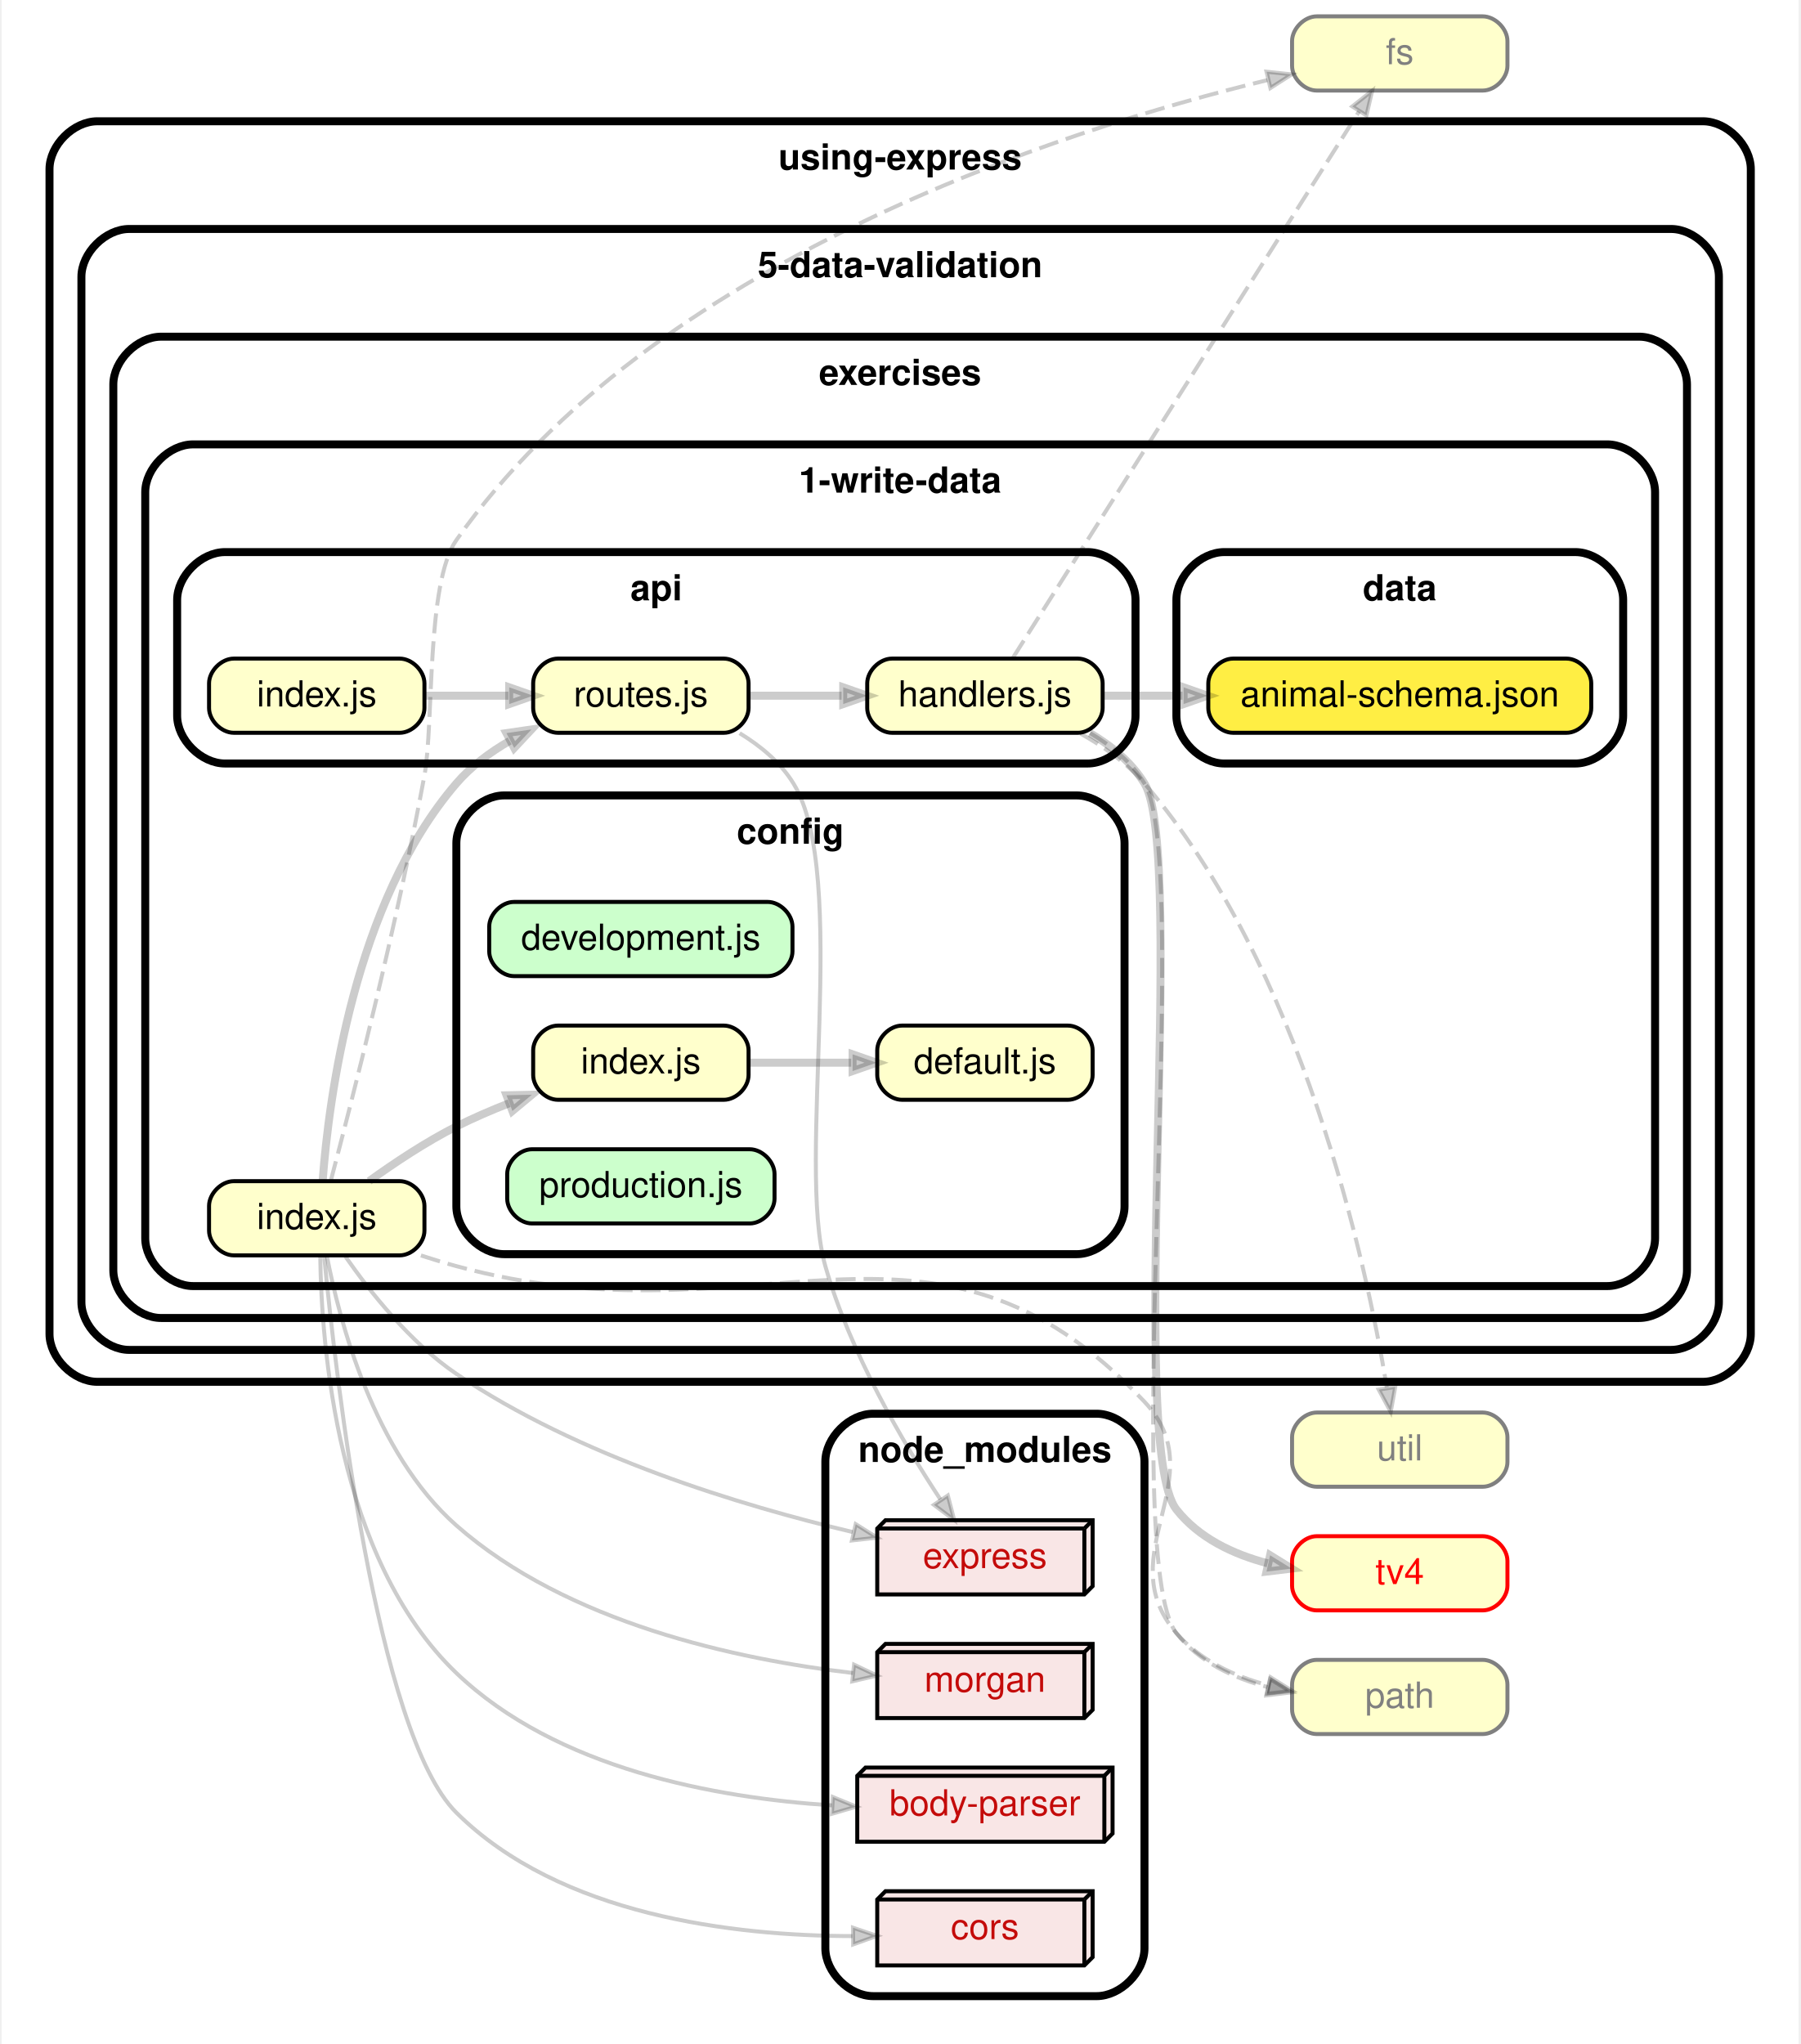
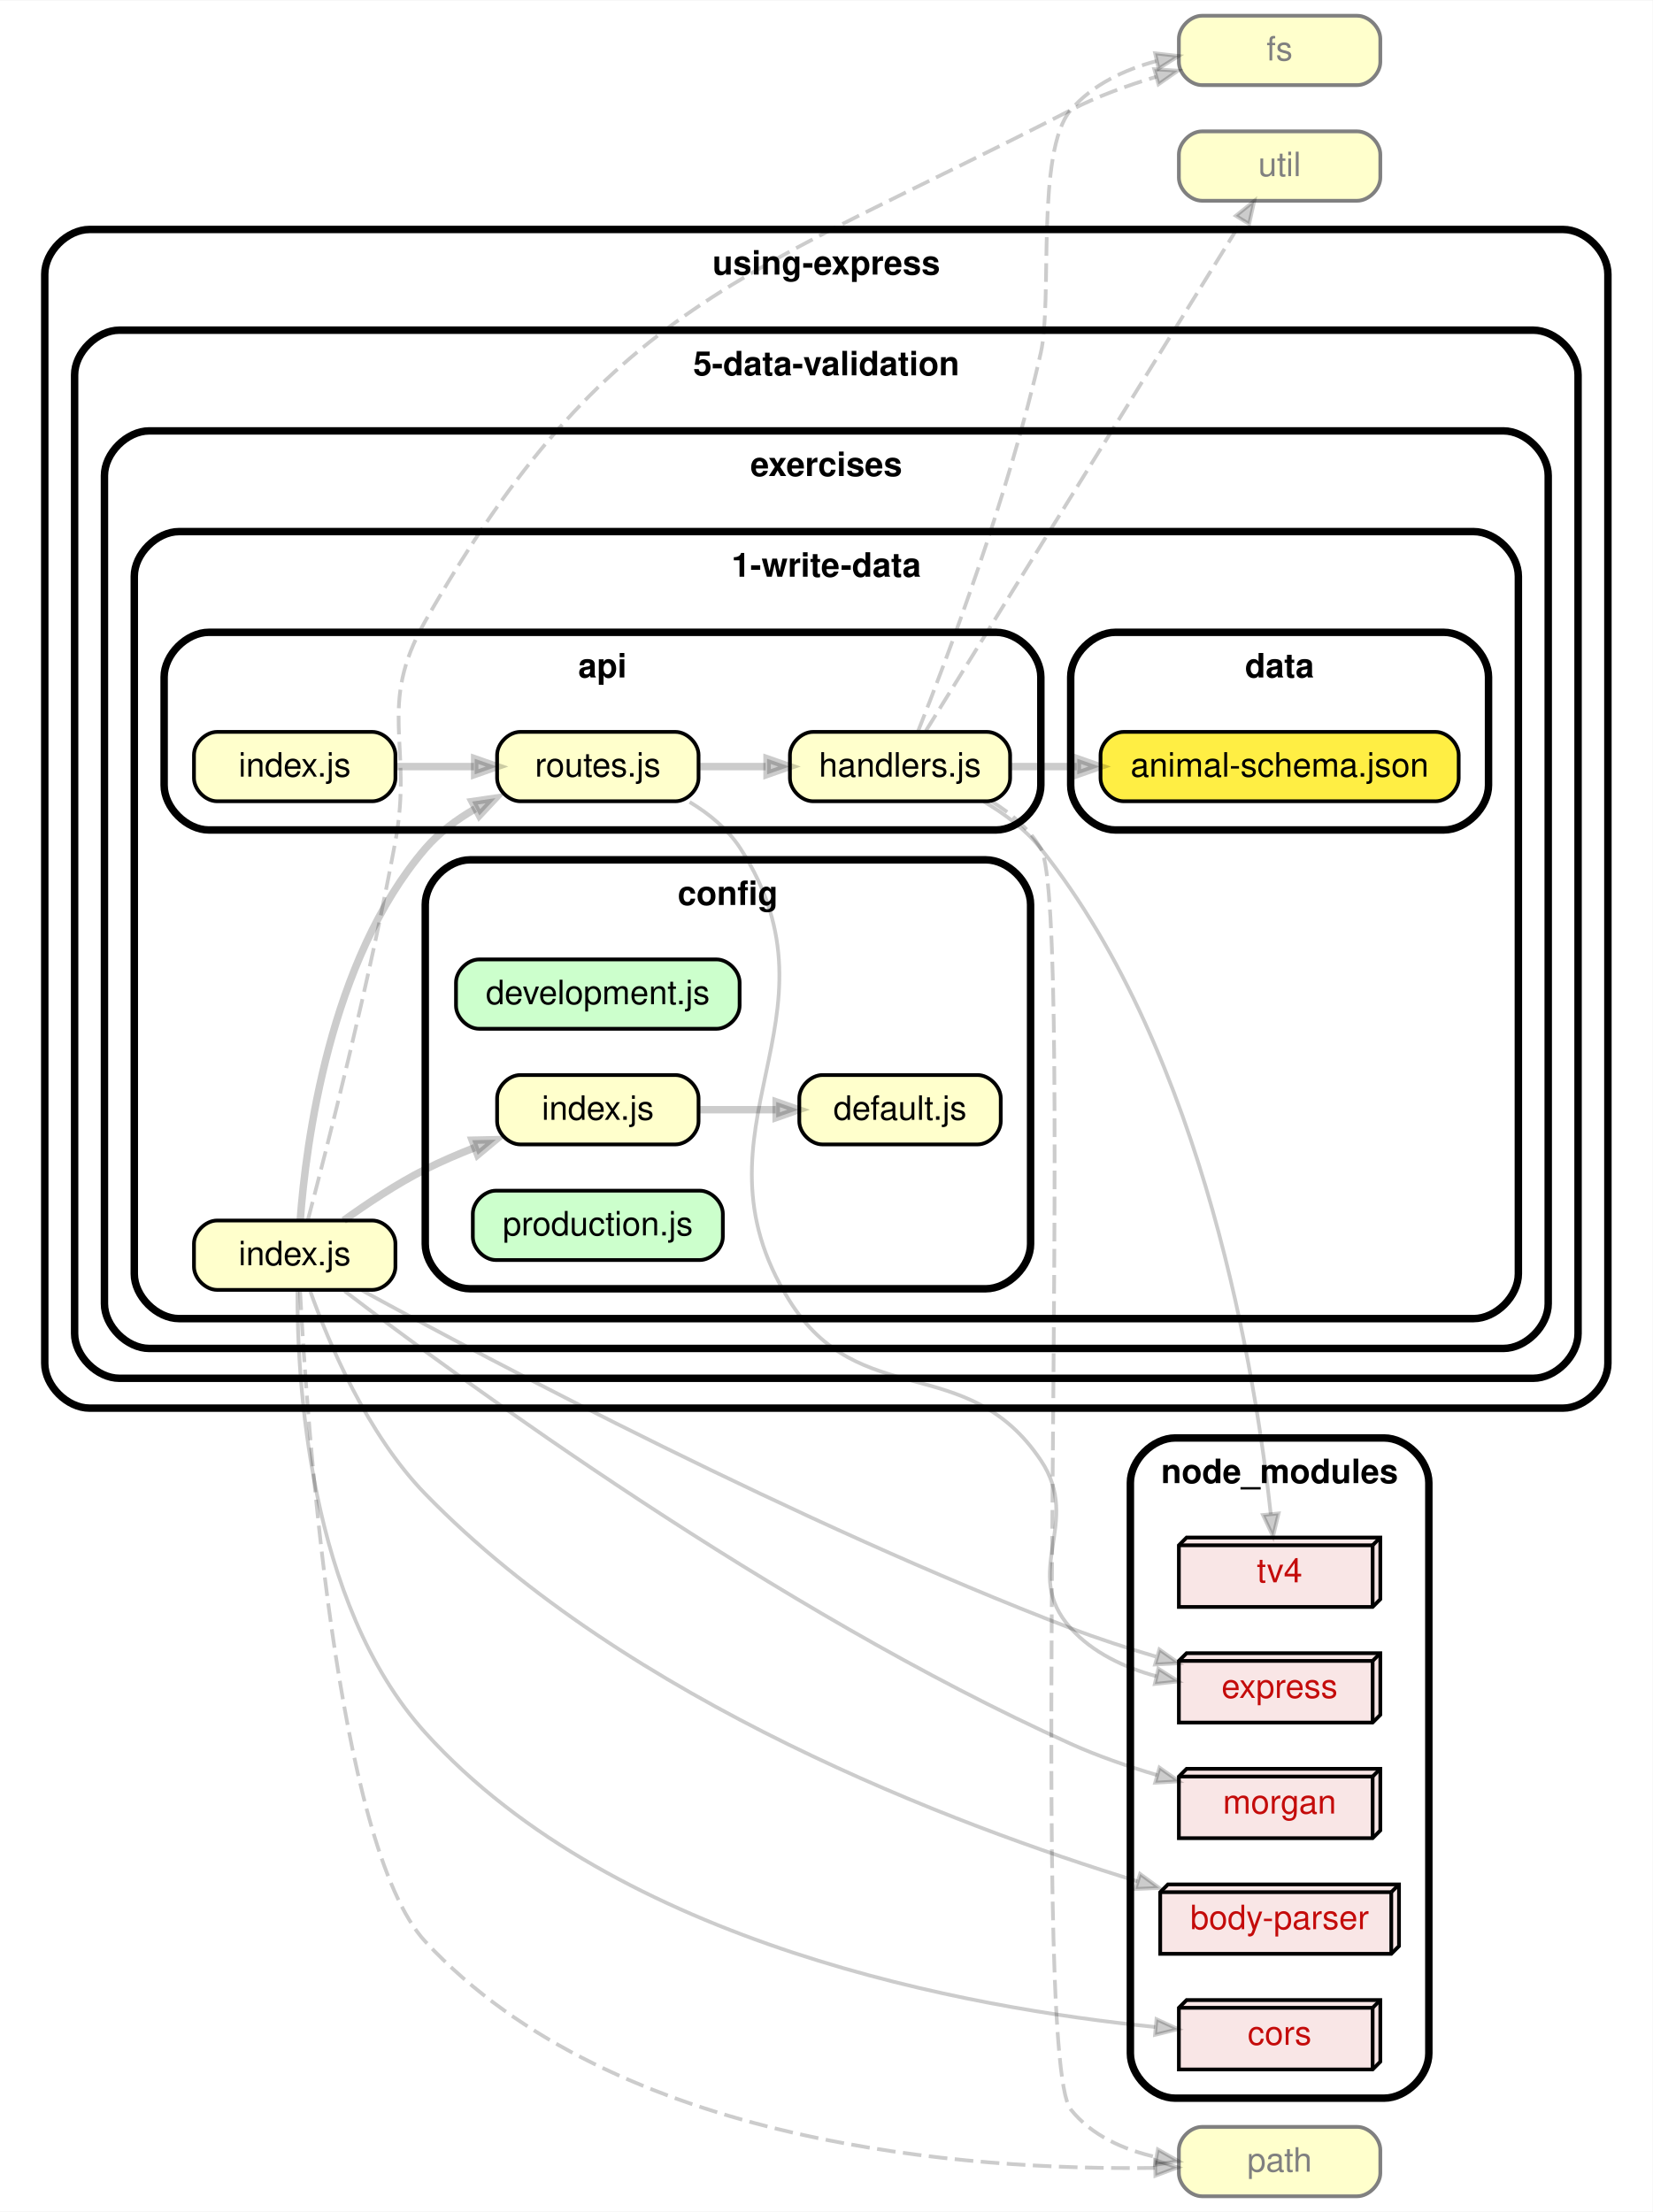
- <svg xmlns="http://www.w3.org/2000/svg" xmlns:xlink="http://www.w3.org/1999/xlink" width="451pt" height="512pt" viewBox="0.00 0.00 450.53 512.40">
-   <g id="graph0" class="graph" transform="scale(1 1) rotate(0) translate(4 508.4)">
-     <polygon fill="white" stroke="transparent" points="-4,4 -4,-508.4 446.53,-508.4 446.53,4 -4,4" />
+ <svg xmlns="http://www.w3.org/2000/svg" xmlns:xlink="http://www.w3.org/1999/xlink" width="443pt" height="593pt" viewBox="0.00 0.00 443.03 592.80">
+   <g id="graph0" class="graph" transform="scale(1 1) rotate(0) translate(4 588.8)">
+     <polygon fill="white" stroke="transparent" points="-4,4 -4,-588.8 439.03,-588.8 439.03,4 -4,4" />
    <g id="clust1" class="cluster">
-       <path fill="#ffffff" stroke="black" stroke-width="2" d="M214.51,-8C214.51,-8 270.52,-8 270.52,-8 276.52,-8 282.52,-14 282.52,-20 282.52,-20 282.52,-142 282.52,-142 282.52,-148 276.52,-154 270.52,-154 270.52,-154 214.51,-154 214.51,-154 208.51,-154 202.51,-148 202.51,-142 202.51,-142 202.51,-20 202.51,-20 202.51,-14 208.51,-8 214.51,-8" />
-       <text text-anchor="middle" x="242.52" y="-141.9" font-family="Helvetica,sans-Serif" font-weight="bold" font-size="9.00">node_modules</text>
+       <path fill="#ffffff" stroke="black" stroke-width="2" d="M311.02,-26.4C311.02,-26.4 367.03,-26.4 367.03,-26.4 373.03,-26.4 379.03,-32.4 379.03,-38.4 379.03,-38.4 379.03,-191.4 379.03,-191.4 379.03,-197.4 373.03,-203.4 367.03,-203.4 367.03,-203.4 311.02,-203.4 311.02,-203.4 305.02,-203.4 299.02,-197.4 299.02,-191.4 299.02,-191.4 299.02,-38.4 299.02,-38.4 299.02,-32.4 305.02,-26.4 311.02,-26.4" />
+       <text text-anchor="middle" x="339.02" y="-191.3" font-family="Helvetica,sans-Serif" font-weight="bold" font-size="9.00">node_modules</text>
    </g>
    <g id="clust2" class="cluster">
-       <path fill="#ffffff" stroke="black" stroke-width="2" d="M20,-162C20,-162 422.53,-162 422.53,-162 428.53,-162 434.53,-168 434.53,-174 434.53,-174 434.53,-466 434.53,-466 434.53,-472 428.53,-478 422.53,-478 422.53,-478 20,-478 20,-478 14,-478 8,-472 8,-466 8,-466 8,-174 8,-174 8,-168 14,-162 20,-162" />
-       <text text-anchor="middle" x="221.26" y="-465.9" font-family="Helvetica,sans-Serif" font-weight="bold" font-size="9.00">using-express</text>
+       <path fill="#ffffff" stroke="black" stroke-width="2" d="M20,-211.4C20,-211.4 415.03,-211.4 415.03,-211.4 421.03,-211.4 427.03,-217.4 427.03,-223.4 427.03,-223.4 427.03,-515.4 427.03,-515.4 427.03,-521.4 421.03,-527.4 415.03,-527.4 415.03,-527.4 20,-527.4 20,-527.4 14,-527.4 8,-521.4 8,-515.4 8,-515.4 8,-223.4 8,-223.4 8,-217.4 14,-211.4 20,-211.4" />
+       <text text-anchor="middle" x="217.51" y="-515.3" font-family="Helvetica,sans-Serif" font-weight="bold" font-size="9.00">using-express</text>
    </g>
    <g id="clust3" class="cluster">
-       <path fill="#ffffff" stroke="black" stroke-width="2" d="M28,-170C28,-170 414.53,-170 414.53,-170 420.53,-170 426.53,-176 426.53,-182 426.53,-182 426.53,-439 426.53,-439 426.53,-445 420.53,-451 414.53,-451 414.53,-451 28,-451 28,-451 22,-451 16,-445 16,-439 16,-439 16,-182 16,-182 16,-176 22,-170 28,-170" />
-       <text text-anchor="middle" x="221.26" y="-438.9" font-family="Helvetica,sans-Serif" font-weight="bold" font-size="9.00">5-data-validation</text>
+       <path fill="#ffffff" stroke="black" stroke-width="2" d="M28,-219.4C28,-219.4 407.03,-219.4 407.03,-219.4 413.03,-219.4 419.03,-225.4 419.03,-231.4 419.03,-231.4 419.03,-488.4 419.03,-488.4 419.03,-494.4 413.03,-500.4 407.03,-500.4 407.03,-500.4 28,-500.4 28,-500.4 22,-500.4 16,-494.4 16,-488.4 16,-488.4 16,-231.4 16,-231.4 16,-225.4 22,-219.4 28,-219.4" />
+       <text text-anchor="middle" x="217.51" y="-488.3" font-family="Helvetica,sans-Serif" font-weight="bold" font-size="9.00">5-data-validation</text>
    </g>
    <g id="clust4" class="cluster">
-       <path fill="#ffffff" stroke="black" stroke-width="2" d="M36,-178C36,-178 406.53,-178 406.53,-178 412.53,-178 418.53,-184 418.53,-190 418.53,-190 418.53,-412 418.53,-412 418.53,-418 412.53,-424 406.53,-424 406.53,-424 36,-424 36,-424 30,-424 24,-418 24,-412 24,-412 24,-190 24,-190 24,-184 30,-178 36,-178" />
-       <text text-anchor="middle" x="221.26" y="-411.9" font-family="Helvetica,sans-Serif" font-weight="bold" font-size="9.00">exercises</text>
+       <path fill="#ffffff" stroke="black" stroke-width="2" d="M36,-227.4C36,-227.4 399.03,-227.4 399.03,-227.4 405.03,-227.4 411.03,-233.4 411.03,-239.4 411.03,-239.4 411.03,-461.4 411.03,-461.4 411.03,-467.4 405.03,-473.4 399.03,-473.4 399.03,-473.4 36,-473.4 36,-473.4 30,-473.4 24,-467.4 24,-461.4 24,-461.4 24,-239.4 24,-239.4 24,-233.4 30,-227.4 36,-227.4" />
+       <text text-anchor="middle" x="217.51" y="-461.3" font-family="Helvetica,sans-Serif" font-weight="bold" font-size="9.00">exercises</text>
    </g>
    <g id="clust5" class="cluster">
-       <path fill="#ffffff" stroke="black" stroke-width="2" d="M44,-186C44,-186 398.53,-186 398.53,-186 404.53,-186 410.53,-192 410.53,-198 410.53,-198 410.53,-385 410.53,-385 410.53,-391 404.53,-397 398.53,-397 398.53,-397 44,-397 44,-397 38,-397 32,-391 32,-385 32,-385 32,-198 32,-198 32,-192 38,-186 44,-186" />
-       <text text-anchor="middle" x="221.26" y="-384.9" font-family="Helvetica,sans-Serif" font-weight="bold" font-size="9.00">1-write-data</text>
+       <path fill="#ffffff" stroke="black" stroke-width="2" d="M44,-235.4C44,-235.4 391.03,-235.4 391.03,-235.4 397.03,-235.4 403.03,-241.4 403.03,-247.4 403.03,-247.4 403.03,-434.4 403.03,-434.4 403.03,-440.4 397.03,-446.4 391.03,-446.4 391.03,-446.4 44,-446.4 44,-446.4 38,-446.4 32,-440.4 32,-434.4 32,-434.4 32,-247.4 32,-247.4 32,-241.4 38,-235.4 44,-235.4" />
+       <text text-anchor="middle" x="217.51" y="-434.3" font-family="Helvetica,sans-Serif" font-weight="bold" font-size="9.00">1-write-data</text>
    </g>
    <g id="clust6" class="cluster">
-       <path fill="#ffffff" stroke="black" stroke-width="2" d="M52,-317C52,-317 268.27,-317 268.27,-317 274.27,-317 280.27,-323 280.27,-329 280.27,-329 280.27,-358 280.27,-358 280.27,-364 274.27,-370 268.27,-370 268.27,-370 52,-370 52,-370 46,-370 40,-364 40,-358 40,-358 40,-329 40,-329 40,-323 46,-317 52,-317" />
-       <text text-anchor="middle" x="160.14" y="-357.9" font-family="Helvetica,sans-Serif" font-weight="bold" font-size="9.00">api</text>
+       <path fill="#ffffff" stroke="black" stroke-width="2" d="M52,-366.4C52,-366.4 263.02,-366.4 263.02,-366.4 269.02,-366.4 275.02,-372.4 275.02,-378.4 275.02,-378.4 275.02,-407.4 275.02,-407.4 275.02,-413.4 269.02,-419.4 263.02,-419.4 263.02,-419.4 52,-419.4 52,-419.4 46,-419.4 40,-413.4 40,-407.4 40,-407.4 40,-378.4 40,-378.4 40,-372.4 46,-366.4 52,-366.4" />
+       <text text-anchor="middle" x="157.51" y="-407.3" font-family="Helvetica,sans-Serif" font-weight="bold" font-size="9.00">api</text>
    </g>
    <g id="clust7" class="cluster">
-       <path fill="#ffffff" stroke="black" stroke-width="2" d="M122,-194C122,-194 265.52,-194 265.52,-194 271.52,-194 277.52,-200 277.52,-206 277.52,-206 277.52,-297 277.52,-297 277.52,-303 271.52,-309 265.52,-309 265.52,-309 122,-309 122,-309 116,-309 110,-303 110,-297 110,-297 110,-206 110,-206 110,-200 116,-194 122,-194" />
-       <text text-anchor="middle" x="193.76" y="-296.9" font-family="Helvetica,sans-Serif" font-weight="bold" font-size="9.00">config</text>
+       <path fill="#ffffff" stroke="black" stroke-width="2" d="M122,-243.4C122,-243.4 260.27,-243.4 260.27,-243.4 266.27,-243.4 272.27,-249.4 272.27,-255.4 272.27,-255.4 272.27,-346.4 272.27,-346.4 272.27,-352.4 266.27,-358.4 260.27,-358.4 260.27,-358.4 122,-358.4 122,-358.4 116,-358.4 110,-352.4 110,-346.4 110,-346.4 110,-255.4 110,-255.4 110,-249.4 116,-243.4 122,-243.4" />
+       <text text-anchor="middle" x="191.13" y="-346.3" font-family="Helvetica,sans-Serif" font-weight="bold" font-size="9.00">config</text>
    </g>
    <g id="clust8" class="cluster">
-       <path fill="#ffffff" stroke="black" stroke-width="2" d="M302.52,-317C302.52,-317 390.53,-317 390.53,-317 396.53,-317 402.53,-323 402.53,-329 402.53,-329 402.53,-358 402.53,-358 402.53,-364 396.53,-370 390.53,-370 390.53,-370 302.52,-370 302.52,-370 296.52,-370 290.52,-364 290.52,-358 290.52,-358 290.52,-329 290.52,-329 290.52,-323 296.52,-317 302.52,-317" />
-       <text text-anchor="middle" x="346.52" y="-357.9" font-family="Helvetica,sans-Serif" font-weight="bold" font-size="9.00">data</text>
+       <path fill="#ffffff" stroke="black" stroke-width="2" d="M295.02,-366.4C295.02,-366.4 383.03,-366.4 383.03,-366.4 389.03,-366.4 395.03,-372.4 395.03,-378.4 395.03,-378.4 395.03,-407.4 395.03,-407.4 395.03,-413.4 389.03,-419.4 383.03,-419.4 383.03,-419.4 295.02,-419.4 295.02,-419.4 289.02,-419.4 283.02,-413.4 283.02,-407.4 283.02,-407.4 283.02,-378.4 283.02,-378.4 283.02,-372.4 289.02,-366.4 295.02,-366.4" />
+       <text text-anchor="middle" x="339.02" y="-407.3" font-family="Helvetica,sans-Serif" font-weight="bold" font-size="9.00">data</text>
    </g>
    <g id="node1" class="node">
-       <path fill="#ffffcc" stroke="grey" d="M367.32,-504.3C367.32,-504.3 325.72,-504.3 325.72,-504.3 322.62,-504.3 319.52,-501.2 319.52,-498.1 319.52,-498.1 319.52,-491.9 319.52,-491.9 319.52,-488.8 322.62,-485.7 325.72,-485.7 325.72,-485.7 367.32,-485.7 367.32,-485.7 370.42,-485.7 373.52,-488.8 373.52,-491.9 373.52,-491.9 373.52,-498.1 373.52,-498.1 373.52,-501.2 370.42,-504.3 367.32,-504.3" />
-       <text text-anchor="middle" x="346.52" y="-492.3" font-family="Helvetica,sans-Serif" font-size="9.00" fill="grey">fs</text>
+       <path fill="#ffffcc" stroke="grey" d="M359.82,-584.7C359.82,-584.7 318.22,-584.7 318.22,-584.7 315.12,-584.7 312.02,-581.6 312.02,-578.5 312.02,-578.5 312.02,-572.3 312.02,-572.3 312.02,-569.2 315.12,-566.1 318.22,-566.1 318.22,-566.1 359.82,-566.1 359.82,-566.1 362.92,-566.1 366.02,-569.2 366.02,-572.3 366.02,-572.3 366.02,-578.5 366.02,-578.5 366.02,-581.6 362.92,-584.7 359.82,-584.7" />
+       <text text-anchor="middle" x="339.02" y="-572.7" font-family="Helvetica,sans-Serif" font-size="9.00" fill="grey">fs</text>
    </g>
    <g id="node2" class="node">
      <g id="a_node2">
        <a xlink:href="node_modules/body-parser" xlink:title="body-parser">
-           <polygon fill="#c40b0a" fill-opacity="0.102" stroke="black" points="274.52,-65.3 212.58,-65.3 210.51,-63.23 210.51,-46.7 272.46,-46.7 274.52,-48.77 274.52,-65.3" />
-           <polyline fill="none" stroke="black" points="272.46,-63.23 210.51,-63.23 " />
-           <polyline fill="none" stroke="black" points="272.46,-63.23 272.46,-46.7 " />
-           <polyline fill="none" stroke="black" points="272.46,-63.23 274.52,-65.3 " />
-           <text text-anchor="middle" x="242.52" y="-53.3" font-family="Helvetica,sans-Serif" font-size="9.00" fill="#c40b0a">body-parser</text>
+           <polygon fill="#c40b0a" fill-opacity="0.102" stroke="black" points="371.03,-83.7 309.08,-83.7 307.02,-81.63 307.02,-65.1 368.96,-65.1 371.03,-67.17 371.03,-83.7" />
+           <polyline fill="none" stroke="black" points="368.96,-81.63 307.02,-81.63 " />
+           <polyline fill="none" stroke="black" points="368.96,-81.63 368.96,-65.1 " />
+           <polyline fill="none" stroke="black" points="368.96,-81.63 371.03,-83.7 " />
+           <text text-anchor="middle" x="339.02" y="-71.7" font-family="Helvetica,sans-Serif" font-size="9.00" fill="#c40b0a">body-parser</text>
        </a>
      </g>
    </g>
    <g id="node3" class="node">
      <g id="a_node3">
        <a xlink:href="node_modules/cors" xlink:title="cors">
-           <polygon fill="#c40b0a" fill-opacity="0.102" stroke="black" points="269.52,-34.3 217.58,-34.3 215.52,-32.23 215.52,-15.7 267.45,-15.7 269.52,-17.77 269.52,-34.3" />
-           <polyline fill="none" stroke="black" points="267.45,-32.23 215.52,-32.23 " />
-           <polyline fill="none" stroke="black" points="267.45,-32.23 267.45,-15.7 " />
-           <polyline fill="none" stroke="black" points="267.45,-32.23 269.52,-34.3 " />
-           <text text-anchor="middle" x="242.52" y="-22.3" font-family="Helvetica,sans-Serif" font-size="9.00" fill="#c40b0a">cors</text>
+           <polygon fill="#c40b0a" fill-opacity="0.102" stroke="black" points="366.02,-52.7 314.09,-52.7 312.02,-50.63 312.02,-34.1 363.96,-34.1 366.02,-36.17 366.02,-52.7" />
+           <polyline fill="none" stroke="black" points="363.96,-50.63 312.02,-50.63 " />
+           <polyline fill="none" stroke="black" points="363.96,-50.63 363.96,-34.1 " />
+           <polyline fill="none" stroke="black" points="363.96,-50.63 366.02,-52.7 " />
+           <text text-anchor="middle" x="339.02" y="-40.7" font-family="Helvetica,sans-Serif" font-size="9.00" fill="#c40b0a">cors</text>
        </a>
      </g>
    </g>
    <g id="node4" class="node">
      <g id="a_node4">
        <a xlink:href="node_modules/express" xlink:title="express">
-           <polygon fill="#c40b0a" fill-opacity="0.102" stroke="black" points="269.52,-127.3 217.58,-127.3 215.52,-125.23 215.52,-108.7 267.45,-108.7 269.52,-110.77 269.52,-127.3" />
-           <polyline fill="none" stroke="black" points="267.45,-125.23 215.52,-125.23 " />
-           <polyline fill="none" stroke="black" points="267.45,-125.23 267.45,-108.7 " />
-           <polyline fill="none" stroke="black" points="267.45,-125.23 269.52,-127.3 " />
-           <text text-anchor="middle" x="242.52" y="-115.3" font-family="Helvetica,sans-Serif" font-size="9.00" fill="#c40b0a">express</text>
+           <polygon fill="#c40b0a" fill-opacity="0.102" stroke="black" points="366.02,-145.7 314.09,-145.7 312.02,-143.63 312.02,-127.1 363.96,-127.1 366.02,-129.17 366.02,-145.7" />
+           <polyline fill="none" stroke="black" points="363.96,-143.63 312.02,-143.63 " />
+           <polyline fill="none" stroke="black" points="363.96,-143.63 363.96,-127.1 " />
+           <polyline fill="none" stroke="black" points="363.96,-143.63 366.02,-145.7 " />
+           <text text-anchor="middle" x="339.02" y="-133.7" font-family="Helvetica,sans-Serif" font-size="9.00" fill="#c40b0a">express</text>
        </a>
      </g>
    </g>
    <g id="node5" class="node">
      <g id="a_node5">
        <a xlink:href="node_modules/morgan" xlink:title="morgan">
-           <polygon fill="#c40b0a" fill-opacity="0.102" stroke="black" points="269.52,-96.3 217.58,-96.3 215.52,-94.23 215.52,-77.7 267.45,-77.7 269.52,-79.77 269.52,-96.3" />
-           <polyline fill="none" stroke="black" points="267.45,-94.23 215.52,-94.23 " />
-           <polyline fill="none" stroke="black" points="267.45,-94.23 267.45,-77.7 " />
-           <polyline fill="none" stroke="black" points="267.45,-94.23 269.52,-96.3 " />
-           <text text-anchor="middle" x="242.52" y="-84.3" font-family="Helvetica,sans-Serif" font-size="9.00" fill="#c40b0a">morgan</text>
+           <polygon fill="#c40b0a" fill-opacity="0.102" stroke="black" points="366.02,-114.7 314.09,-114.7 312.02,-112.63 312.02,-96.1 363.96,-96.1 366.02,-98.17 366.02,-114.7" />
+           <polyline fill="none" stroke="black" points="363.96,-112.63 312.02,-112.63 " />
+           <polyline fill="none" stroke="black" points="363.96,-112.63 363.96,-96.1 " />
+           <polyline fill="none" stroke="black" points="363.96,-112.63 366.02,-114.7 " />
+           <text text-anchor="middle" x="339.02" y="-102.7" font-family="Helvetica,sans-Serif" font-size="9.00" fill="#c40b0a">morgan</text>
        </a>
      </g>
    </g>
    <g id="node6" class="node">
-       <path fill="#ffffcc" stroke="grey" d="M367.32,-92.3C367.32,-92.3 325.72,-92.3 325.72,-92.3 322.62,-92.3 319.52,-89.2 319.52,-86.1 319.52,-86.1 319.52,-79.9 319.52,-79.9 319.52,-76.8 322.62,-73.7 325.72,-73.7 325.72,-73.7 367.32,-73.7 367.32,-73.7 370.42,-73.7 373.52,-76.8 373.52,-79.9 373.52,-79.9 373.52,-86.1 373.52,-86.1 373.52,-89.2 370.42,-92.3 367.32,-92.3" />
-       <text text-anchor="middle" x="346.52" y="-80.3" font-family="Helvetica,sans-Serif" font-size="9.00" fill="grey">path</text>
+       <g id="a_node6">
+         <a xlink:href="node_modules/tv4" xlink:title="tv4">
+           <polygon fill="#c40b0a" fill-opacity="0.102" stroke="black" points="366.02,-176.7 314.09,-176.7 312.02,-174.63 312.02,-158.1 363.96,-158.1 366.02,-160.17 366.02,-176.7" />
+           <polyline fill="none" stroke="black" points="363.96,-174.63 312.02,-174.63 " />
+           <polyline fill="none" stroke="black" points="363.96,-174.63 363.96,-158.1 " />
+           <polyline fill="none" stroke="black" points="363.96,-174.63 366.02,-176.7 " />
+           <text text-anchor="middle" x="339.02" y="-164.7" font-family="Helvetica,sans-Serif" font-size="9.00" fill="#c40b0a">tv4</text>
+         </a>
+       </g>
    </g>
    <g id="node7" class="node">
-       <path fill="#ffffcc" stroke="red" d="M367.32,-123.3C367.32,-123.3 325.72,-123.3 325.72,-123.3 322.62,-123.3 319.52,-120.2 319.52,-117.1 319.52,-117.1 319.52,-110.9 319.52,-110.9 319.52,-107.8 322.62,-104.7 325.72,-104.7 325.72,-104.7 367.32,-104.7 367.32,-104.7 370.42,-104.7 373.52,-107.8 373.52,-110.9 373.52,-110.9 373.52,-117.1 373.52,-117.1 373.52,-120.2 370.42,-123.3 367.32,-123.3" />
-       <text text-anchor="middle" x="346.52" y="-111.3" font-family="Helvetica,sans-Serif" font-size="9.00" fill="red">tv4</text>
+       <path fill="#ffffcc" stroke="grey" d="M359.82,-18.7C359.82,-18.7 318.22,-18.7 318.22,-18.7 315.12,-18.7 312.02,-15.6 312.02,-12.5 312.02,-12.5 312.02,-6.3 312.02,-6.3 312.02,-3.2 315.12,-0.1 318.22,-0.1 318.22,-0.1 359.82,-0.1 359.82,-0.1 362.92,-0.1 366.02,-3.2 366.02,-6.3 366.02,-6.3 366.02,-12.5 366.02,-12.5 366.02,-15.6 362.92,-18.7 359.82,-18.7" />
+       <text text-anchor="middle" x="339.02" y="-6.7" font-family="Helvetica,sans-Serif" font-size="9.00" fill="grey">path</text>
    </g>
    <g id="node8" class="node">
      <g id="a_node8">
        <a xlink:href="using-express/5-data-validation/exercises/1-write-data/api/handlers.js" xlink:title="handlers.js">
-           <path fill="#ffffcc" stroke="black" d="M265.83,-343.3C265.83,-343.3 219.21,-343.3 219.21,-343.3 216.11,-343.3 213.01,-340.2 213.01,-337.1 213.01,-337.1 213.01,-330.9 213.01,-330.9 213.01,-327.8 216.11,-324.7 219.21,-324.7 219.21,-324.7 265.83,-324.7 265.83,-324.7 268.93,-324.7 272.03,-327.8 272.03,-330.9 272.03,-330.9 272.03,-337.1 272.03,-337.1 272.03,-340.2 268.93,-343.3 265.83,-343.3" />
-           <text text-anchor="middle" x="242.52" y="-331.3" font-family="Helvetica,sans-Serif" font-size="9.00">handlers.js</text>
+           <path fill="#ffffcc" stroke="black" d="M260.58,-392.7C260.58,-392.7 213.96,-392.7 213.96,-392.7 210.86,-392.7 207.76,-389.6 207.76,-386.5 207.76,-386.5 207.76,-380.3 207.76,-380.3 207.76,-377.2 210.86,-374.1 213.96,-374.1 213.96,-374.1 260.58,-374.1 260.58,-374.1 263.68,-374.1 266.78,-377.2 266.78,-380.3 266.78,-380.3 266.78,-386.5 266.78,-386.5 266.78,-389.6 263.68,-392.7 260.58,-392.7" />
+           <text text-anchor="middle" x="237.27" y="-380.7" font-family="Helvetica,sans-Serif" font-size="9.00">handlers.js</text>
        </a>
      </g>
    </g>
    <g id="edge2" class="edge">
-       <path fill="none" stroke="#000000" stroke-dasharray="5,2" stroke-opacity="0.2" d="M249.59,-343.59C266.78,-370.72 315.85,-448.16 336.35,-480.52" />
-       <polygon fill="#000000" fill-opacity="0.2" stroke="#000000" stroke-opacity="0.2" points="334.62,-481.72 339.61,-485.66 338.17,-479.47 334.62,-481.72" />
+       <path fill="none" stroke="#000000" stroke-dasharray="5,2" stroke-opacity="0.2" d="M242.05,-392.73C249.56,-411.59 266.34,-455.78 275.02,-494.4 278.21,-508.6 273.59,-548.32 283.02,-559.4 288.83,-566.23 297.38,-570.23 306.01,-572.55" />
+       <polygon fill="#000000" fill-opacity="0.2" stroke="#000000" stroke-opacity="0.2" points="305.65,-574.63 311.96,-573.91 306.58,-570.53 305.65,-574.63" />
+     </g>
+     <g id="edge4" class="edge">
+       <path fill="none" stroke="#000000" stroke-opacity="0.2" d="M259.71,-374.02C265.33,-370.72 270.94,-366.52 275.02,-361.4 319.27,-305.86 332.85,-218.3 336.66,-182.96" />
+       <polygon fill="#000000" fill-opacity="0.2" stroke="#000000" stroke-opacity="0.2" points="338.75,-183.17 337.27,-176.99 334.57,-182.75 338.75,-183.17" />
    </g>
    <g id="edge3" class="edge">
-       <path fill="none" stroke="#000000" stroke-dasharray="5,2" stroke-opacity="0.2" d="M268.88,-324.63C274.26,-321.45 279.28,-317.31 282.52,-312 294.85,-291.78 275.95,-117.67 290.52,-99 296.09,-91.87 304.65,-87.78 313.37,-85.48" />
-       <polygon fill="#000000" fill-opacity="0.2" stroke="#000000" stroke-opacity="0.2" points="313.99,-87.49 319.4,-84.16 313.09,-83.39 313.99,-87.49" />
-     </g>
-     <g id="edge4" class="edge">
-       <path fill="none" stroke="#000000" stroke-width="2" stroke-opacity="0.2" d="M268.86,-324.62C274.24,-321.44 279.27,-317.3 282.52,-312 293.11,-294.75 278.02,-145.92 290.52,-130 296.11,-122.88 304.68,-118.8 313.4,-116.5" />
-       <polygon fill="#000000" fill-opacity="0.2" stroke="#000000" stroke-width="2" stroke-opacity="0.2" points="314.01,-118.52 319.42,-115.18 313.11,-114.42 314.01,-118.52" />
+       <path fill="none" stroke="#000000" stroke-dasharray="5,2" stroke-opacity="0.2" d="M261.87,-374.03C267.08,-370.82 271.95,-366.67 275.02,-361.4 284.48,-345.17 271.32,-38.09 283.02,-23.4 288.61,-16.39 297.17,-12.59 305.89,-10.61" />
+       <polygon fill="#000000" fill-opacity="0.2" stroke="#000000" stroke-opacity="0.2" points="306.39,-12.65 311.92,-9.51 305.64,-8.52 306.39,-12.65" />
    </g>
    <g id="node9" class="node">
      <g id="a_node9">
        <a xlink:href="using-express/5-data-validation/exercises/1-write-data/data/animal-schema.json" xlink:title="animal-schema.json">
-           <path fill="#ffee44" stroke="black" d="M388.33,-343.3C388.33,-343.3 304.72,-343.3 304.72,-343.3 301.62,-343.3 298.52,-340.2 298.52,-337.1 298.52,-337.1 298.52,-330.9 298.52,-330.9 298.52,-327.8 301.62,-324.7 304.72,-324.7 304.72,-324.7 388.33,-324.7 388.33,-324.7 391.43,-324.7 394.53,-327.8 394.53,-330.9 394.53,-330.9 394.53,-337.1 394.53,-337.1 394.53,-340.2 391.43,-343.3 388.33,-343.3" />
-           <text text-anchor="middle" x="346.52" y="-331.3" font-family="Helvetica,sans-Serif" font-size="9.00">animal-schema.json</text>
+           <path fill="#ffee44" stroke="black" d="M380.83,-392.7C380.83,-392.7 297.22,-392.7 297.22,-392.7 294.12,-392.7 291.02,-389.6 291.02,-386.5 291.02,-386.5 291.02,-380.3 291.02,-380.3 291.02,-377.2 294.12,-374.1 297.22,-374.1 297.22,-374.1 380.83,-374.1 380.83,-374.1 383.93,-374.1 387.03,-377.2 387.03,-380.3 387.03,-380.3 387.03,-386.5 387.03,-386.5 387.03,-389.6 383.93,-392.7 380.83,-392.7" />
+           <text text-anchor="middle" x="339.02" y="-380.7" font-family="Helvetica,sans-Serif" font-size="9.00">animal-schema.json</text>
        </a>
      </g>
    </g>
    <g id="edge1" class="edge">
-       <path fill="none" stroke="#000000" stroke-width="2" stroke-opacity="0.2" d="M272.2,-334C278.43,-334 285.21,-334 292.05,-334" />
-       <polygon fill="#000000" fill-opacity="0.2" stroke="#000000" stroke-width="2" stroke-opacity="0.2" points="292.33,-336.1 298.33,-334 292.33,-331.9 292.33,-336.1" />
+       <path fill="none" stroke="#000000" stroke-width="2" stroke-opacity="0.2" d="M266.85,-383.4C272.47,-383.4 278.52,-383.4 284.65,-383.4" />
+       <polygon fill="#000000" fill-opacity="0.2" stroke="#000000" stroke-width="2" stroke-opacity="0.2" points="284.79,-385.5 290.79,-383.4 284.79,-381.3 284.79,-385.5" />
    </g>
    <g id="node10" class="node">
-       <path fill="#ffffcc" stroke="grey" d="M367.32,-154.3C367.32,-154.3 325.72,-154.3 325.72,-154.3 322.62,-154.3 319.52,-151.2 319.52,-148.1 319.52,-148.1 319.52,-141.9 319.52,-141.9 319.52,-138.8 322.62,-135.7 325.72,-135.7 325.72,-135.7 367.32,-135.7 367.32,-135.7 370.42,-135.7 373.52,-138.8 373.52,-141.9 373.52,-141.9 373.52,-148.1 373.52,-148.1 373.52,-151.2 370.42,-154.3 367.32,-154.3" />
-       <text text-anchor="middle" x="346.52" y="-142.3" font-family="Helvetica,sans-Serif" font-size="9.00" fill="grey">util</text>
+       <path fill="#ffffcc" stroke="grey" d="M359.82,-553.7C359.82,-553.7 318.22,-553.7 318.22,-553.7 315.12,-553.7 312.02,-550.6 312.02,-547.5 312.02,-547.5 312.02,-541.3 312.02,-541.3 312.02,-538.2 315.12,-535.1 318.22,-535.1 318.22,-535.1 359.82,-535.1 359.82,-535.1 362.92,-535.1 366.02,-538.2 366.02,-541.3 366.02,-541.3 366.02,-547.5 366.02,-547.5 366.02,-550.6 362.92,-553.7 359.82,-553.7" />
+       <text text-anchor="middle" x="339.02" y="-541.7" font-family="Helvetica,sans-Serif" font-size="9.00" fill="grey">util</text>
    </g>
    <g id="edge5" class="edge">
-       <path fill="none" stroke="#000000" stroke-dasharray="5,2" stroke-opacity="0.2" d="M266.51,-324.49C272.34,-321.22 278.17,-317.07 282.52,-312 322.08,-265.89 338,-192.46 343.28,-160.6" />
-       <polygon fill="#000000" fill-opacity="0.2" stroke="#000000" stroke-opacity="0.2" points="345.39,-160.71 344.26,-154.45 341.24,-160.05 345.39,-160.71" />
+       <path fill="none" stroke="#000000" stroke-dasharray="5,2" stroke-opacity="0.2" d="M244.21,-392.99C261.02,-420.12 309,-497.56 329.05,-529.92" />
+       <polygon fill="#000000" fill-opacity="0.2" stroke="#000000" stroke-opacity="0.2" points="327.29,-531.07 332.24,-535.06 330.86,-528.86 327.29,-531.07" />
    </g>
    <g id="node11" class="node">
      <g id="a_node11">
        <a xlink:href="using-express/5-data-validation/exercises/1-write-data/api/index.js" xlink:title="index.js">
-           <path fill="#ffffcc" stroke="black" d="M95.8,-343.3C95.8,-343.3 54.2,-343.3 54.2,-343.3 51.1,-343.3 48,-340.2 48,-337.1 48,-337.1 48,-330.9 48,-330.9 48,-327.8 51.1,-324.7 54.2,-324.7 54.2,-324.7 95.8,-324.7 95.8,-324.7 98.9,-324.7 102,-327.8 102,-330.9 102,-330.9 102,-337.1 102,-337.1 102,-340.2 98.9,-343.3 95.8,-343.3" />
-           <text text-anchor="middle" x="75" y="-331.3" font-family="Helvetica,sans-Serif" font-size="9.00">index.js</text>
+           <path fill="#ffffcc" stroke="black" d="M95.8,-392.7C95.8,-392.7 54.2,-392.7 54.2,-392.7 51.1,-392.7 48,-389.6 48,-386.5 48,-386.5 48,-380.3 48,-380.3 48,-377.2 51.1,-374.1 54.2,-374.1 54.2,-374.1 95.8,-374.1 95.8,-374.1 98.9,-374.1 102,-377.2 102,-380.3 102,-380.3 102,-386.5 102,-386.5 102,-389.6 98.9,-392.7 95.8,-392.7" />
+           <text text-anchor="middle" x="75" y="-380.7" font-family="Helvetica,sans-Serif" font-size="9.00">index.js</text>
        </a>
      </g>
    </g>
    <g id="node12" class="node">
      <g id="a_node12">
        <a xlink:href="using-express/5-data-validation/exercises/1-write-data/api/routes.js" xlink:title="routes.js">
-           <path fill="#ffffcc" stroke="black" d="M177.06,-343.3C177.06,-343.3 135.46,-343.3 135.46,-343.3 132.36,-343.3 129.26,-340.2 129.26,-337.1 129.26,-337.1 129.26,-330.9 129.26,-330.9 129.26,-327.8 132.36,-324.7 135.46,-324.7 135.46,-324.7 177.06,-324.7 177.06,-324.7 180.16,-324.7 183.26,-327.8 183.26,-330.9 183.26,-330.9 183.26,-337.1 183.26,-337.1 183.26,-340.2 180.16,-343.3 177.06,-343.3" />
-           <text text-anchor="middle" x="156.26" y="-331.3" font-family="Helvetica,sans-Serif" font-size="9.00">routes.js</text>
+           <path fill="#ffffcc" stroke="black" d="M177.06,-392.7C177.06,-392.7 135.46,-392.7 135.46,-392.7 132.36,-392.7 129.26,-389.6 129.26,-386.5 129.26,-386.5 129.26,-380.3 129.26,-380.3 129.26,-377.2 132.36,-374.1 135.46,-374.1 135.46,-374.1 177.06,-374.1 177.06,-374.1 180.16,-374.1 183.26,-377.2 183.26,-380.3 183.26,-380.3 183.26,-386.5 183.26,-386.5 183.26,-389.6 180.16,-392.7 177.06,-392.7" />
+           <text text-anchor="middle" x="156.26" y="-380.7" font-family="Helvetica,sans-Serif" font-size="9.00">routes.js</text>
        </a>
      </g>
    </g>
    <g id="edge6" class="edge">
-       <path fill="none" stroke="#000000" stroke-width="2" stroke-opacity="0.2" d="M102.39,-334C109.01,-334 116.19,-334 123.06,-334" />
-       <polygon fill="#000000" fill-opacity="0.2" stroke="#000000" stroke-width="2" stroke-opacity="0.2" points="123.25,-336.1 129.25,-334 123.25,-331.9 123.25,-336.1" />
+       <path fill="none" stroke="#000000" stroke-width="2" stroke-opacity="0.2" d="M102.39,-383.4C109.01,-383.4 116.19,-383.4 123.06,-383.4" />
+       <polygon fill="#000000" fill-opacity="0.2" stroke="#000000" stroke-width="2" stroke-opacity="0.2" points="123.25,-385.5 129.25,-383.4 123.25,-381.3 123.25,-385.5" />
    </g>
    <g id="edge8" class="edge">
-       <path fill="none" stroke="#000000" stroke-opacity="0.2" d="M181.02,-324.6C186.3,-321.39 191.29,-317.25 194.51,-312 208.64,-289.05 195.11,-216.91 202.51,-191 208.72,-169.29 222,-146.73 231.34,-132.54" />
-       <polygon fill="#000000" fill-opacity="0.2" stroke="#000000" stroke-opacity="0.2" points="233.22,-133.5 234.82,-127.35 229.73,-131.16 233.22,-133.5" />
+       <path fill="none" stroke="#000000" stroke-opacity="0.2" d="M180.87,-373.9C186.16,-370.7 191.18,-366.58 194.51,-361.4 223.8,-315.93 179,-286.36 207.51,-240.4 226.27,-210.17 255.24,-226.96 275.02,-197.4 286.32,-180.52 269.45,-167.51 283.02,-152.4 288.96,-145.79 297.46,-141.84 306,-139.51" />
+       <polygon fill="#000000" fill-opacity="0.2" stroke="#000000" stroke-opacity="0.2" points="306.53,-141.54 311.89,-138.14 305.57,-137.45 306.53,-141.54" />
    </g>
    <g id="edge7" class="edge">
-       <path fill="none" stroke="#000000" stroke-width="2" stroke-opacity="0.2" d="M183.46,-334C190.78,-334 198.85,-334 206.59,-334" />
-       <polygon fill="#000000" fill-opacity="0.2" stroke="#000000" stroke-width="2" stroke-opacity="0.2" points="206.99,-336.1 212.99,-334 206.99,-331.9 206.99,-336.1" />
+       <path fill="none" stroke="#000000" stroke-width="2" stroke-opacity="0.2" d="M183.57,-383.4C189.24,-383.4 195.32,-383.4 201.26,-383.4" />
+       <polygon fill="#000000" fill-opacity="0.2" stroke="#000000" stroke-width="2" stroke-opacity="0.2" points="201.63,-385.5 207.63,-383.4 201.63,-381.3 201.63,-385.5" />
    </g>
    <g id="node13" class="node">
      <g id="a_node13">
        <a xlink:href="using-express/5-data-validation/exercises/1-write-data/config/default.js" xlink:title="default.js">
-           <path fill="#ffffcc" stroke="black" d="M263.32,-251.3C263.32,-251.3 221.72,-251.3 221.72,-251.3 218.62,-251.3 215.52,-248.2 215.52,-245.1 215.52,-245.1 215.52,-238.9 215.52,-238.9 215.52,-235.8 218.62,-232.7 221.72,-232.7 221.72,-232.7 263.32,-232.7 263.32,-232.7 266.42,-232.7 269.52,-235.8 269.52,-238.9 269.52,-238.9 269.52,-245.1 269.52,-245.1 269.52,-248.2 266.42,-251.3 263.32,-251.3" />
-           <text text-anchor="middle" x="242.52" y="-239.3" font-family="Helvetica,sans-Serif" font-size="9.00">default.js</text>
+           <path fill="#ffffcc" stroke="black" d="M258.07,-300.7C258.07,-300.7 216.47,-300.7 216.47,-300.7 213.37,-300.7 210.27,-297.6 210.27,-294.5 210.27,-294.5 210.27,-288.3 210.27,-288.3 210.27,-285.2 213.37,-282.1 216.47,-282.1 216.47,-282.1 258.07,-282.1 258.07,-282.1 261.17,-282.1 264.27,-285.2 264.27,-288.3 264.27,-288.3 264.27,-294.5 264.27,-294.5 264.27,-297.6 261.17,-300.7 258.07,-300.7" />
+           <text text-anchor="middle" x="237.27" y="-288.7" font-family="Helvetica,sans-Serif" font-size="9.00">default.js</text>
        </a>
      </g>
    </g>
    <g id="node14" class="node">
      <g id="a_node14">
        <a xlink:href="using-express/5-data-validation/exercises/1-write-data/config/development.js" xlink:title="development.js">
-           <path fill="#ccffcc" stroke="black" d="M188.07,-282.3C188.07,-282.3 124.44,-282.3 124.44,-282.3 121.34,-282.3 118.24,-279.2 118.24,-276.1 118.24,-276.1 118.24,-269.9 118.24,-269.9 118.24,-266.8 121.34,-263.7 124.44,-263.7 124.44,-263.7 188.07,-263.7 188.07,-263.7 191.17,-263.7 194.27,-266.8 194.27,-269.9 194.27,-269.9 194.27,-276.1 194.27,-276.1 194.27,-279.2 191.17,-282.3 188.07,-282.3" />
-           <text text-anchor="middle" x="156.26" y="-270.3" font-family="Helvetica,sans-Serif" font-size="9.00">development.js</text>
+           <path fill="#ccffcc" stroke="black" d="M188.07,-331.7C188.07,-331.7 124.44,-331.7 124.44,-331.7 121.34,-331.7 118.24,-328.6 118.24,-325.5 118.24,-325.5 118.24,-319.3 118.24,-319.3 118.24,-316.2 121.34,-313.1 124.44,-313.1 124.44,-313.1 188.07,-313.1 188.07,-313.1 191.17,-313.1 194.27,-316.2 194.27,-319.3 194.27,-319.3 194.27,-325.5 194.27,-325.5 194.27,-328.6 191.17,-331.7 188.07,-331.7" />
+           <text text-anchor="middle" x="156.26" y="-319.7" font-family="Helvetica,sans-Serif" font-size="9.00">development.js</text>
        </a>
      </g>
    </g>
    <g id="node15" class="node">
      <g id="a_node15">
        <a xlink:href="using-express/5-data-validation/exercises/1-write-data/config/index.js" xlink:title="index.js">
-           <path fill="#ffffcc" stroke="black" d="M177.06,-251.3C177.06,-251.3 135.46,-251.3 135.46,-251.3 132.36,-251.3 129.26,-248.2 129.26,-245.1 129.26,-245.1 129.26,-238.9 129.26,-238.9 129.26,-235.8 132.36,-232.7 135.46,-232.7 135.46,-232.7 177.06,-232.7 177.06,-232.7 180.16,-232.7 183.26,-235.8 183.26,-238.9 183.26,-238.9 183.26,-245.1 183.26,-245.1 183.26,-248.2 180.16,-251.3 177.06,-251.3" />
-           <text text-anchor="middle" x="156.26" y="-239.3" font-family="Helvetica,sans-Serif" font-size="9.00">index.js</text>
+           <path fill="#ffffcc" stroke="black" d="M177.06,-300.7C177.06,-300.7 135.46,-300.7 135.46,-300.7 132.36,-300.7 129.26,-297.6 129.26,-294.5 129.26,-294.5 129.26,-288.3 129.26,-288.3 129.26,-285.2 132.36,-282.1 135.46,-282.1 135.46,-282.1 177.06,-282.1 177.06,-282.1 180.16,-282.1 183.26,-285.2 183.26,-288.3 183.26,-288.3 183.26,-294.5 183.26,-294.5 183.26,-297.6 180.16,-300.7 177.06,-300.7" />
+           <text text-anchor="middle" x="156.26" y="-288.7" font-family="Helvetica,sans-Serif" font-size="9.00">index.js</text>
        </a>
      </g>
    </g>
    <g id="edge9" class="edge">
-       <path fill="none" stroke="#000000" stroke-width="2" stroke-opacity="0.2" d="M183.46,-242C191.54,-242 200.54,-242 209,-242" />
-       <polygon fill="#000000" fill-opacity="0.2" stroke="#000000" stroke-width="2" stroke-opacity="0.2" points="209.34,-244.1 215.34,-242 209.34,-239.9 209.34,-244.1" />
+       <path fill="none" stroke="#000000" stroke-width="2" stroke-opacity="0.2" d="M183.57,-291.4C190.1,-291.4 197.17,-291.4 203.95,-291.4" />
+       <polygon fill="#000000" fill-opacity="0.2" stroke="#000000" stroke-width="2" stroke-opacity="0.2" points="204.07,-293.5 210.07,-291.4 204.07,-289.3 204.07,-293.5" />
    </g>
    <g id="node16" class="node">
      <g id="a_node16">
        <a xlink:href="using-express/5-data-validation/exercises/1-write-data/config/production.js" xlink:title="production.js">
-           <path fill="#ccffcc" stroke="black" d="M183.57,-220.3C183.57,-220.3 128.95,-220.3 128.95,-220.3 125.85,-220.3 122.75,-217.2 122.75,-214.1 122.75,-214.1 122.75,-207.9 122.75,-207.9 122.75,-204.8 125.85,-201.7 128.95,-201.7 128.95,-201.7 183.57,-201.7 183.57,-201.7 186.67,-201.7 189.77,-204.8 189.77,-207.9 189.77,-207.9 189.77,-214.1 189.77,-214.1 189.77,-217.2 186.67,-220.3 183.57,-220.3" />
-           <text text-anchor="middle" x="156.26" y="-208.3" font-family="Helvetica,sans-Serif" font-size="9.00">production.js</text>
+           <path fill="#ccffcc" stroke="black" d="M183.57,-269.7C183.57,-269.7 128.95,-269.7 128.95,-269.7 125.85,-269.7 122.75,-266.6 122.75,-263.5 122.75,-263.5 122.75,-257.3 122.75,-257.3 122.75,-254.2 125.85,-251.1 128.95,-251.1 128.95,-251.1 183.57,-251.1 183.57,-251.1 186.67,-251.1 189.77,-254.2 189.77,-257.3 189.77,-257.3 189.77,-263.5 189.77,-263.5 189.77,-266.6 186.67,-269.7 183.57,-269.7" />
+           <text text-anchor="middle" x="156.26" y="-257.7" font-family="Helvetica,sans-Serif" font-size="9.00">production.js</text>
        </a>
      </g>
    </g>
    <g id="node17" class="node">
      <g id="a_node17">
        <a xlink:href="using-express/5-data-validation/exercises/1-write-data/index.js" xlink:title="index.js">
-           <path fill="#ffffcc" stroke="black" d="M95.8,-212.3C95.8,-212.3 54.2,-212.3 54.2,-212.3 51.1,-212.3 48,-209.2 48,-206.1 48,-206.1 48,-199.9 48,-199.9 48,-196.8 51.1,-193.7 54.2,-193.7 54.2,-193.7 95.8,-193.7 95.8,-193.7 98.9,-193.7 102,-196.8 102,-199.9 102,-199.9 102,-206.1 102,-206.1 102,-209.2 98.9,-212.3 95.8,-212.3" />
-           <text text-anchor="middle" x="75" y="-200.3" font-family="Helvetica,sans-Serif" font-size="9.00">index.js</text>
+           <path fill="#ffffcc" stroke="black" d="M95.8,-261.7C95.8,-261.7 54.2,-261.7 54.2,-261.7 51.1,-261.7 48,-258.6 48,-255.5 48,-255.5 48,-249.3 48,-249.3 48,-246.2 51.1,-243.1 54.2,-243.1 54.2,-243.1 95.8,-243.1 95.8,-243.1 98.9,-243.1 102,-246.2 102,-249.3 102,-249.3 102,-255.5 102,-255.5 102,-258.6 98.9,-261.7 95.8,-261.7" />
+           <text text-anchor="middle" x="75" y="-249.7" font-family="Helvetica,sans-Serif" font-size="9.00">index.js</text>
        </a>
      </g>
    </g>
    <g id="edge15" class="edge">
-       <path fill="none" stroke="#000000" stroke-dasharray="5,2" stroke-opacity="0.2" d="M78.53,-212.44C83.58,-231.51 95,-276.05 102,-314 104.4,-327.01 102.38,-362.18 110,-373 159.32,-443 261.25,-475.67 313.34,-488.32" />
-       <polygon fill="#000000" fill-opacity="0.2" stroke="#000000" stroke-opacity="0.2" points="313.12,-490.42 319.44,-489.76 314.09,-486.33 313.12,-490.42" />
+       <path fill="none" stroke="#000000" stroke-dasharray="5,2" stroke-opacity="0.2" d="M78.53,-261.84C83.58,-280.91 95,-325.45 102,-363.4 106.8,-389.42 96.9,-399.41 110,-422.4 158.56,-507.62 195.86,-514.42 283.02,-559.4 290.13,-563.07 298.21,-566.01 305.94,-568.33" />
+       <polygon fill="#000000" fill-opacity="0.2" stroke="#000000" stroke-opacity="0.2" points="305.42,-570.36 311.77,-569.97 306.56,-566.32 305.42,-570.36" />
    </g>
    <g id="edge12" class="edge">
-       <path fill="none" stroke="#000000" stroke-opacity="0.2" d="M75.88,-193.45C76.15,-171.61 80.01,-117.7 110,-89 135.09,-64.99 174.93,-57.69 204.19,-55.82" />
-       <polygon fill="#000000" fill-opacity="0.2" stroke="#000000" stroke-opacity="0.2" points="204.39,-57.91 210.27,-55.5 204.17,-53.72 204.39,-57.91" />
+       <path fill="none" stroke="#000000" stroke-opacity="0.2" d="M79.2,-242.67C84.04,-229.12 94.38,-204.45 110,-188.4 164.29,-132.63 251.59,-99.69 300.93,-84.53" />
+       <polygon fill="#000000" fill-opacity="0.2" stroke="#000000" stroke-opacity="0.2" points="301.62,-86.51 306.75,-82.76 300.4,-82.49 301.62,-86.51" />
    </g>
    <g id="edge13" class="edge">
-       <path fill="none" stroke="#000000" stroke-opacity="0.2" d="M76.86,-193.49C79.73,-163.84 89.95,-73.91 110,-54 136.03,-28.16 179.53,-23.1 209.32,-23.05" />
-       <polygon fill="#000000" fill-opacity="0.2" stroke="#000000" stroke-opacity="0.2" points="209.44,-25.15 215.46,-23.11 209.48,-20.96 209.44,-25.15" />
+       <path fill="none" stroke="#000000" stroke-opacity="0.2" d="M75.74,-243.01C75.62,-219.81 78.53,-159.18 110,-124.4 161.63,-67.34 256.11,-50.47 305.69,-45.48" />
+       <polygon fill="#000000" fill-opacity="0.2" stroke="#000000" stroke-opacity="0.2" points="306.02,-47.56 311.8,-44.91 305.63,-43.38 306.02,-47.56" />
    </g>
    <g id="edge14" class="edge">
-       <path fill="none" stroke="#000000" stroke-opacity="0.2" d="M82.2,-193.39C88.31,-184.62 98.4,-171.86 110,-164 140.54,-143.32 181.35,-130.96 209.37,-124.34" />
-       <polygon fill="#000000" fill-opacity="0.2" stroke="#000000" stroke-opacity="0.2" points="210.12,-126.32 215.5,-122.94 209.18,-122.23 210.12,-126.32" />
+       <path fill="none" stroke="#000000" stroke-opacity="0.2" d="M93.02,-242.97C127.85,-223.94 210.17,-180.37 283.02,-152.4 290.27,-149.62 298.22,-147.04 305.77,-144.81" />
+       <polygon fill="#000000" fill-opacity="0.2" stroke="#000000" stroke-opacity="0.2" points="306.8,-146.69 311.99,-143.01 305.64,-142.66 306.8,-146.69" />
    </g>
    <g id="edge16" class="edge">
-       <path fill="none" stroke="#000000" stroke-opacity="0.2" d="M77.51,-193.69C80.61,-177.52 89.27,-144.25 110,-126 137.79,-101.54 180.32,-92.41 209.45,-89" />
-       <polygon fill="#000000" fill-opacity="0.2" stroke="#000000" stroke-opacity="0.2" points="209.71,-91.09 215.45,-88.36 209.26,-86.91 209.71,-91.09" />
+       <path fill="none" stroke="#000000" stroke-opacity="0.2" d="M88.36,-242.8C119.43,-219.08 203.92,-157.07 283.02,-121.4 290.32,-118.11 298.46,-115.31 306.2,-113.01" />
+       <polygon fill="#000000" fill-opacity="0.2" stroke="#000000" stroke-opacity="0.2" points="306.82,-115.02 312.02,-111.35 305.67,-110.98 306.82,-115.02" />
    </g>
    <g id="edge17" class="edge">
-       <path fill="none" stroke="#000000" stroke-dasharray="5,2" stroke-opacity="0.2" d="M101.12,-193.68C104.1,-192.71 107.1,-191.79 110,-191 185.38,-170.39 228.87,-213.83 282.52,-157 300.38,-138.08 273.51,-118.69 290.52,-99 296.38,-92.21 304.94,-88.22 313.57,-85.9" />
-       <polygon fill="#000000" fill-opacity="0.2" stroke="#000000" stroke-opacity="0.2" points="314.14,-87.92 319.52,-84.54 313.2,-83.83 314.14,-87.92" />
+       <path fill="none" stroke="#000000" stroke-dasharray="5,2" stroke-opacity="0.2" d="M76.45,-242.69C78.25,-208.47 85.99,-94.2 110,-68.4 161.03,-13.57 255.77,-7 305.55,-7.7" />
+       <polygon fill="#000000" fill-opacity="0.2" stroke="#000000" stroke-opacity="0.2" points="305.64,-9.8 311.68,-7.82 305.72,-5.6 305.64,-9.8" />
    </g>
    <g id="edge10" class="edge">
-       <path fill="none" stroke="#000000" stroke-width="2" stroke-opacity="0.2" d="M76.48,-212.36C78,-232.82 84.28,-282.09 110,-312 113.68,-316.28 118.39,-319.8 123.37,-322.67" />
-       <polygon fill="#000000" fill-opacity="0.2" stroke="#000000" stroke-width="2" stroke-opacity="0.2" points="122.55,-324.62 128.84,-325.54 124.5,-320.9 122.55,-324.62" />
+       <path fill="none" stroke="#000000" stroke-width="2" stroke-opacity="0.2" d="M76.48,-261.76C78,-282.22 84.28,-331.49 110,-361.4 113.68,-365.68 118.39,-369.2 123.37,-372.07" />
+       <polygon fill="#000000" fill-opacity="0.2" stroke="#000000" stroke-width="2" stroke-opacity="0.2" points="122.55,-374.02 128.84,-374.94 124.5,-370.3 122.55,-374.02" />
    </g>
    <g id="edge11" class="edge">
-       <path fill="none" stroke="#000000" stroke-width="2" stroke-opacity="0.2" d="M88.13,-212.32C94.42,-216.85 102.36,-222.15 110,-226 114.19,-228.11 118.72,-230.07 123.24,-231.83" />
-       <polygon fill="#000000" fill-opacity="0.2" stroke="#000000" stroke-width="2" stroke-opacity="0.2" points="122.58,-233.83 128.94,-233.97 124.05,-229.9 122.58,-233.83" />
+       <path fill="none" stroke="#000000" stroke-width="2" stroke-opacity="0.2" d="M88.13,-261.72C94.42,-266.25 102.36,-271.55 110,-275.4 114.19,-277.51 118.72,-279.47 123.24,-281.23" />
+       <polygon fill="#000000" fill-opacity="0.2" stroke="#000000" stroke-width="2" stroke-opacity="0.2" points="122.58,-283.23 128.94,-283.37 124.05,-279.3 122.58,-283.23" />
    </g>
  </g>
</svg>
